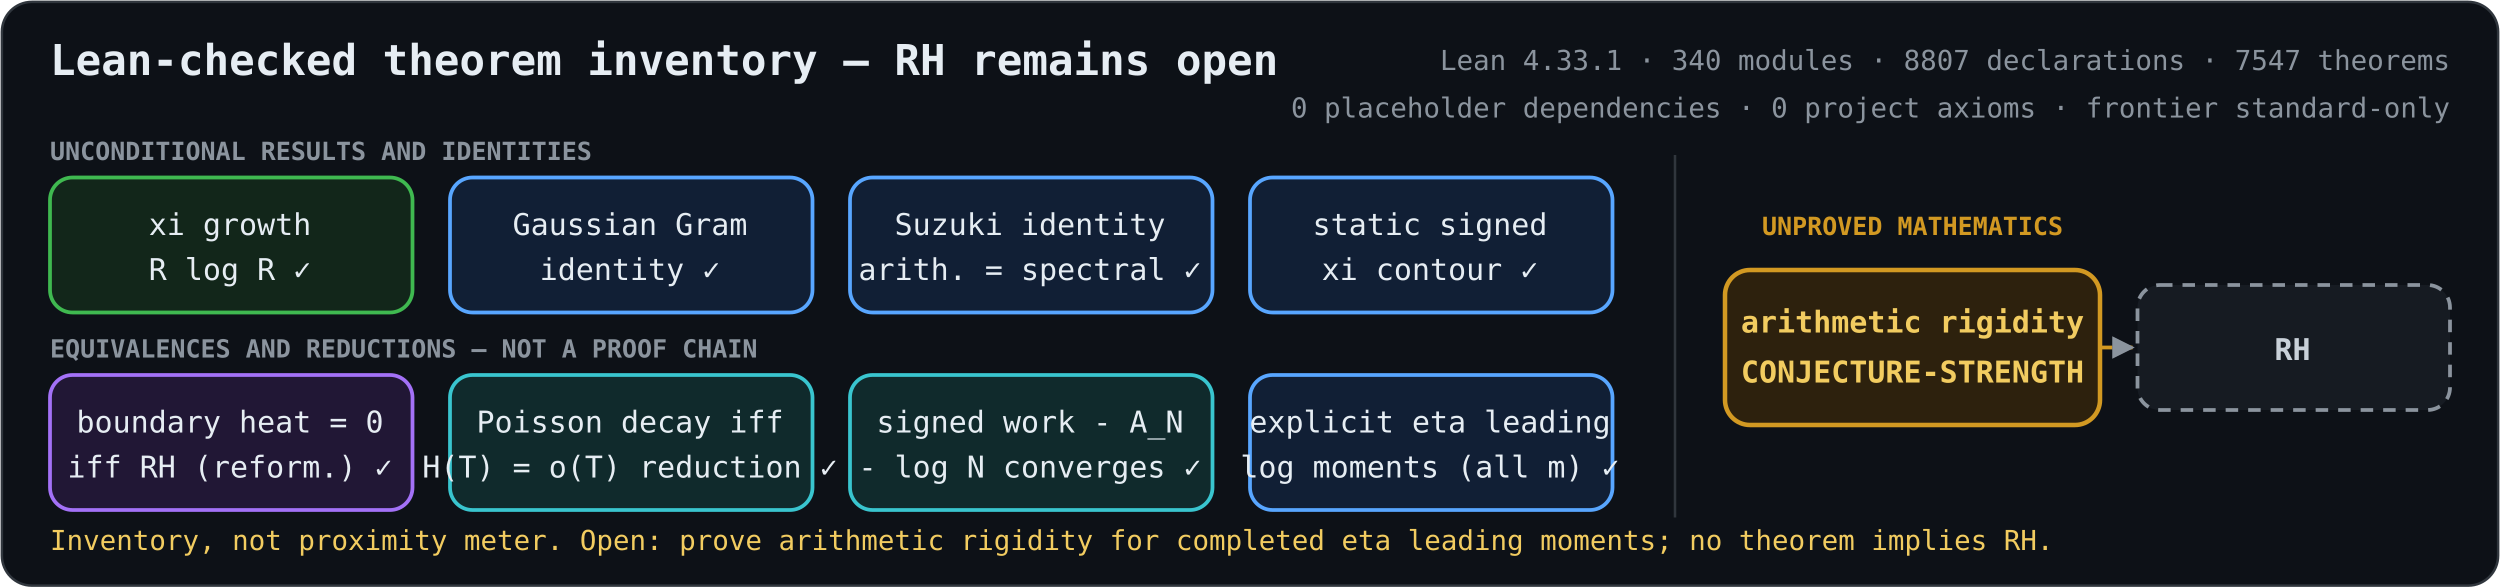
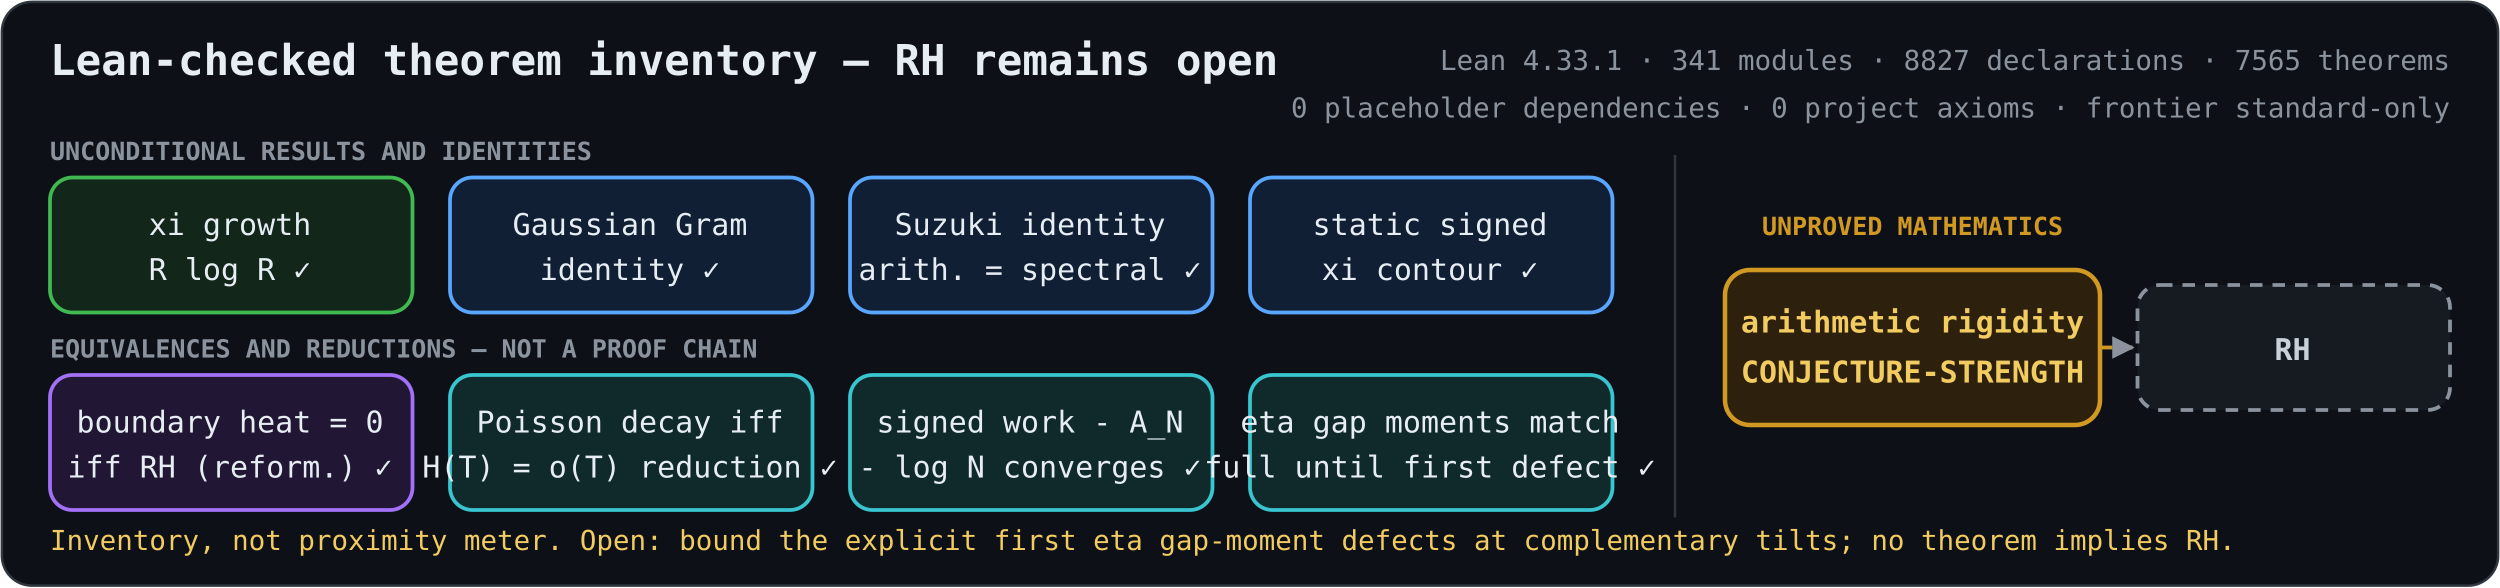
<svg xmlns="http://www.w3.org/2000/svg" role="img" aria-labelledby="title description" viewBox="0 0 1000 235">
  <defs>
    <marker id="arrow" viewBox="0 0 10 10" refX="9" refY="5" markerWidth="6" markerHeight="6" orient="auto-start-reverse">
      <path d="M 0 0 L 10 5 L 0 10 z" fill="#8b949e" />
    </marker>
    <style>
      .bg { fill: #0d1117; stroke: #30363d; }
      text { fill: #e6edf3; font-family: ui-monospace, SFMono-Regular, Menlo, Consolas, monospace; font-size: 12px; text-anchor: middle; }
      .heading { font-size: 17px; font-weight: 700; text-anchor: start; }
      .metrics { fill: #8b949e; font-size: 11px; text-anchor: end; }
      .proved rect { fill: #12261a; stroke: #3fb950; stroke-width: 1.5; }
      .proved.equivalence rect { fill: #211735; stroke: #a371f7; }
      .proved.bridge rect { fill: #111f35; stroke: #58a6ff; }
      .proved.reduction rect { fill: #102a2c; stroke: #39c5cf; }
      .open rect { fill: #2d210d; stroke: #d29922; stroke-width: 1.8; }
      .goal rect { fill: #161b22; stroke: #8b949e; stroke-width: 1.5; stroke-dasharray: 5 4; }
      .open text { fill: #f2cc60; font-weight: 700; }
      .goal text { fill: #c9d1d9; font-weight: 700; }
      .open-edge { fill: none; stroke: #d29922; stroke-width: 1.5; stroke-dasharray: 5 4; marker-end: url(#arrow); }
      .section { fill: #8b949e; font-size: 10px; font-weight: 700; text-anchor: start; }
      .gap-label { fill: #d29922; font-size: 10px; font-weight: 700; }
      .frontier { fill: #f2cc60; font-size: 11px; text-anchor: start; }
    </style>
  </defs>
  <rect class="bg" x="0.75" y="0.75" width="998.5" height="233.5" rx="12" />
  <text class="heading" x="20" y="30">Lean-checked theorem inventory — RH remains open</text>
-   <text class="metrics" x="980" y="28">Lean 4.33.1 · 340 modules · 8807 declarations · 7547 theorems</text>
+   <text class="metrics" x="980" y="28">Lean 4.33.1 · 341 modules · 8827 declarations · 7565 theorems</text>
  <text class="metrics" x="980" y="47">0 placeholder dependencies · 0 project axioms · frontier standard-only</text>
  <text class="section" x="20" y="64">UNCONDITIONAL RESULTS AND IDENTITIES</text>
  <text class="section" x="20" y="143">EQUIVALENCES AND REDUCTIONS — NOT A PROOF CHAIN</text>
  <line x1="670" y1="62" x2="670" y2="207" stroke="#30363d" />
  <text class="gap-label" x="765" y="94">UNPROVED MATHEMATICS</text>
  <path class="open-edge" d="M840 139 H853" />
  <g class="proved unconditional">
    <rect x="20" y="71" width="145" height="54" rx="9" />
    <text x="92" y="94">xi growth</text>
    <text x="92" y="112">R log R  ✓</text>
  </g>
  <g class="proved bridge">
    <rect x="180" y="71" width="145" height="54" rx="9" />
    <text x="252" y="94">Gaussian Gram</text>
    <text x="252" y="112">identity  ✓</text>
  </g>
  <g class="proved bridge">
    <rect x="340" y="71" width="145" height="54" rx="9" />
    <text x="412" y="94">Suzuki identity</text>
    <text x="412" y="112">arith. = spectral  ✓</text>
  </g>
  <g class="proved bridge">
    <rect x="500" y="71" width="145" height="54" rx="9" />
    <text x="572" y="94">static signed</text>
    <text x="572" y="112">xi contour  ✓</text>
  </g>
  <g class="proved equivalence">
    <rect x="20" y="150" width="145" height="54" rx="9" />
    <text x="92" y="173">boundary heat = 0</text>
    <text x="92" y="191">iff RH (reform.)  ✓</text>
  </g>
  <g class="proved reduction">
    <rect x="180" y="150" width="145" height="54" rx="9" />
    <text x="252" y="173">Poisson decay iff</text>
    <text x="252" y="191">H(T) = o(T) reduction  ✓</text>
  </g>
  <g class="proved reduction">
    <rect x="340" y="150" width="145" height="54" rx="9" />
    <text x="412" y="173">signed work - A_N</text>
    <text x="412" y="191">- log N converges  ✓</text>
  </g>
-   <g class="proved bridge">
+   <g class="proved reduction">
    <rect x="500" y="150" width="145" height="54" rx="9" />
-     <text x="572" y="173">explicit eta leading</text>
-     <text x="572" y="191">log moments (all m)  ✓</text>
+     <text x="572" y="173">eta gap moments match</text>
+     <text x="572" y="191">full until first defect  ✓</text>
  </g>
  <g class="open">
    <rect x="690" y="108" width="150" height="62" rx="10" />
    <text x="765" y="133">arithmetic rigidity</text>
    <text x="765" y="153">CONJECTURE-STRENGTH</text>
  </g>
  <g class="goal">
    <rect x="855" y="114" width="125" height="50" rx="9" />
    <text x="917" y="144">RH</text>
  </g>
-   <text class="frontier" x="20" y="220">Inventory, not proximity meter. Open: prove arithmetic rigidity for completed eta leading moments; no theorem implies RH.</text>
+   <text class="frontier" x="20" y="220">Inventory, not proximity meter. Open: bound the explicit first eta gap-moment defects at complementary tilts; no theorem implies RH.</text>
</svg>
